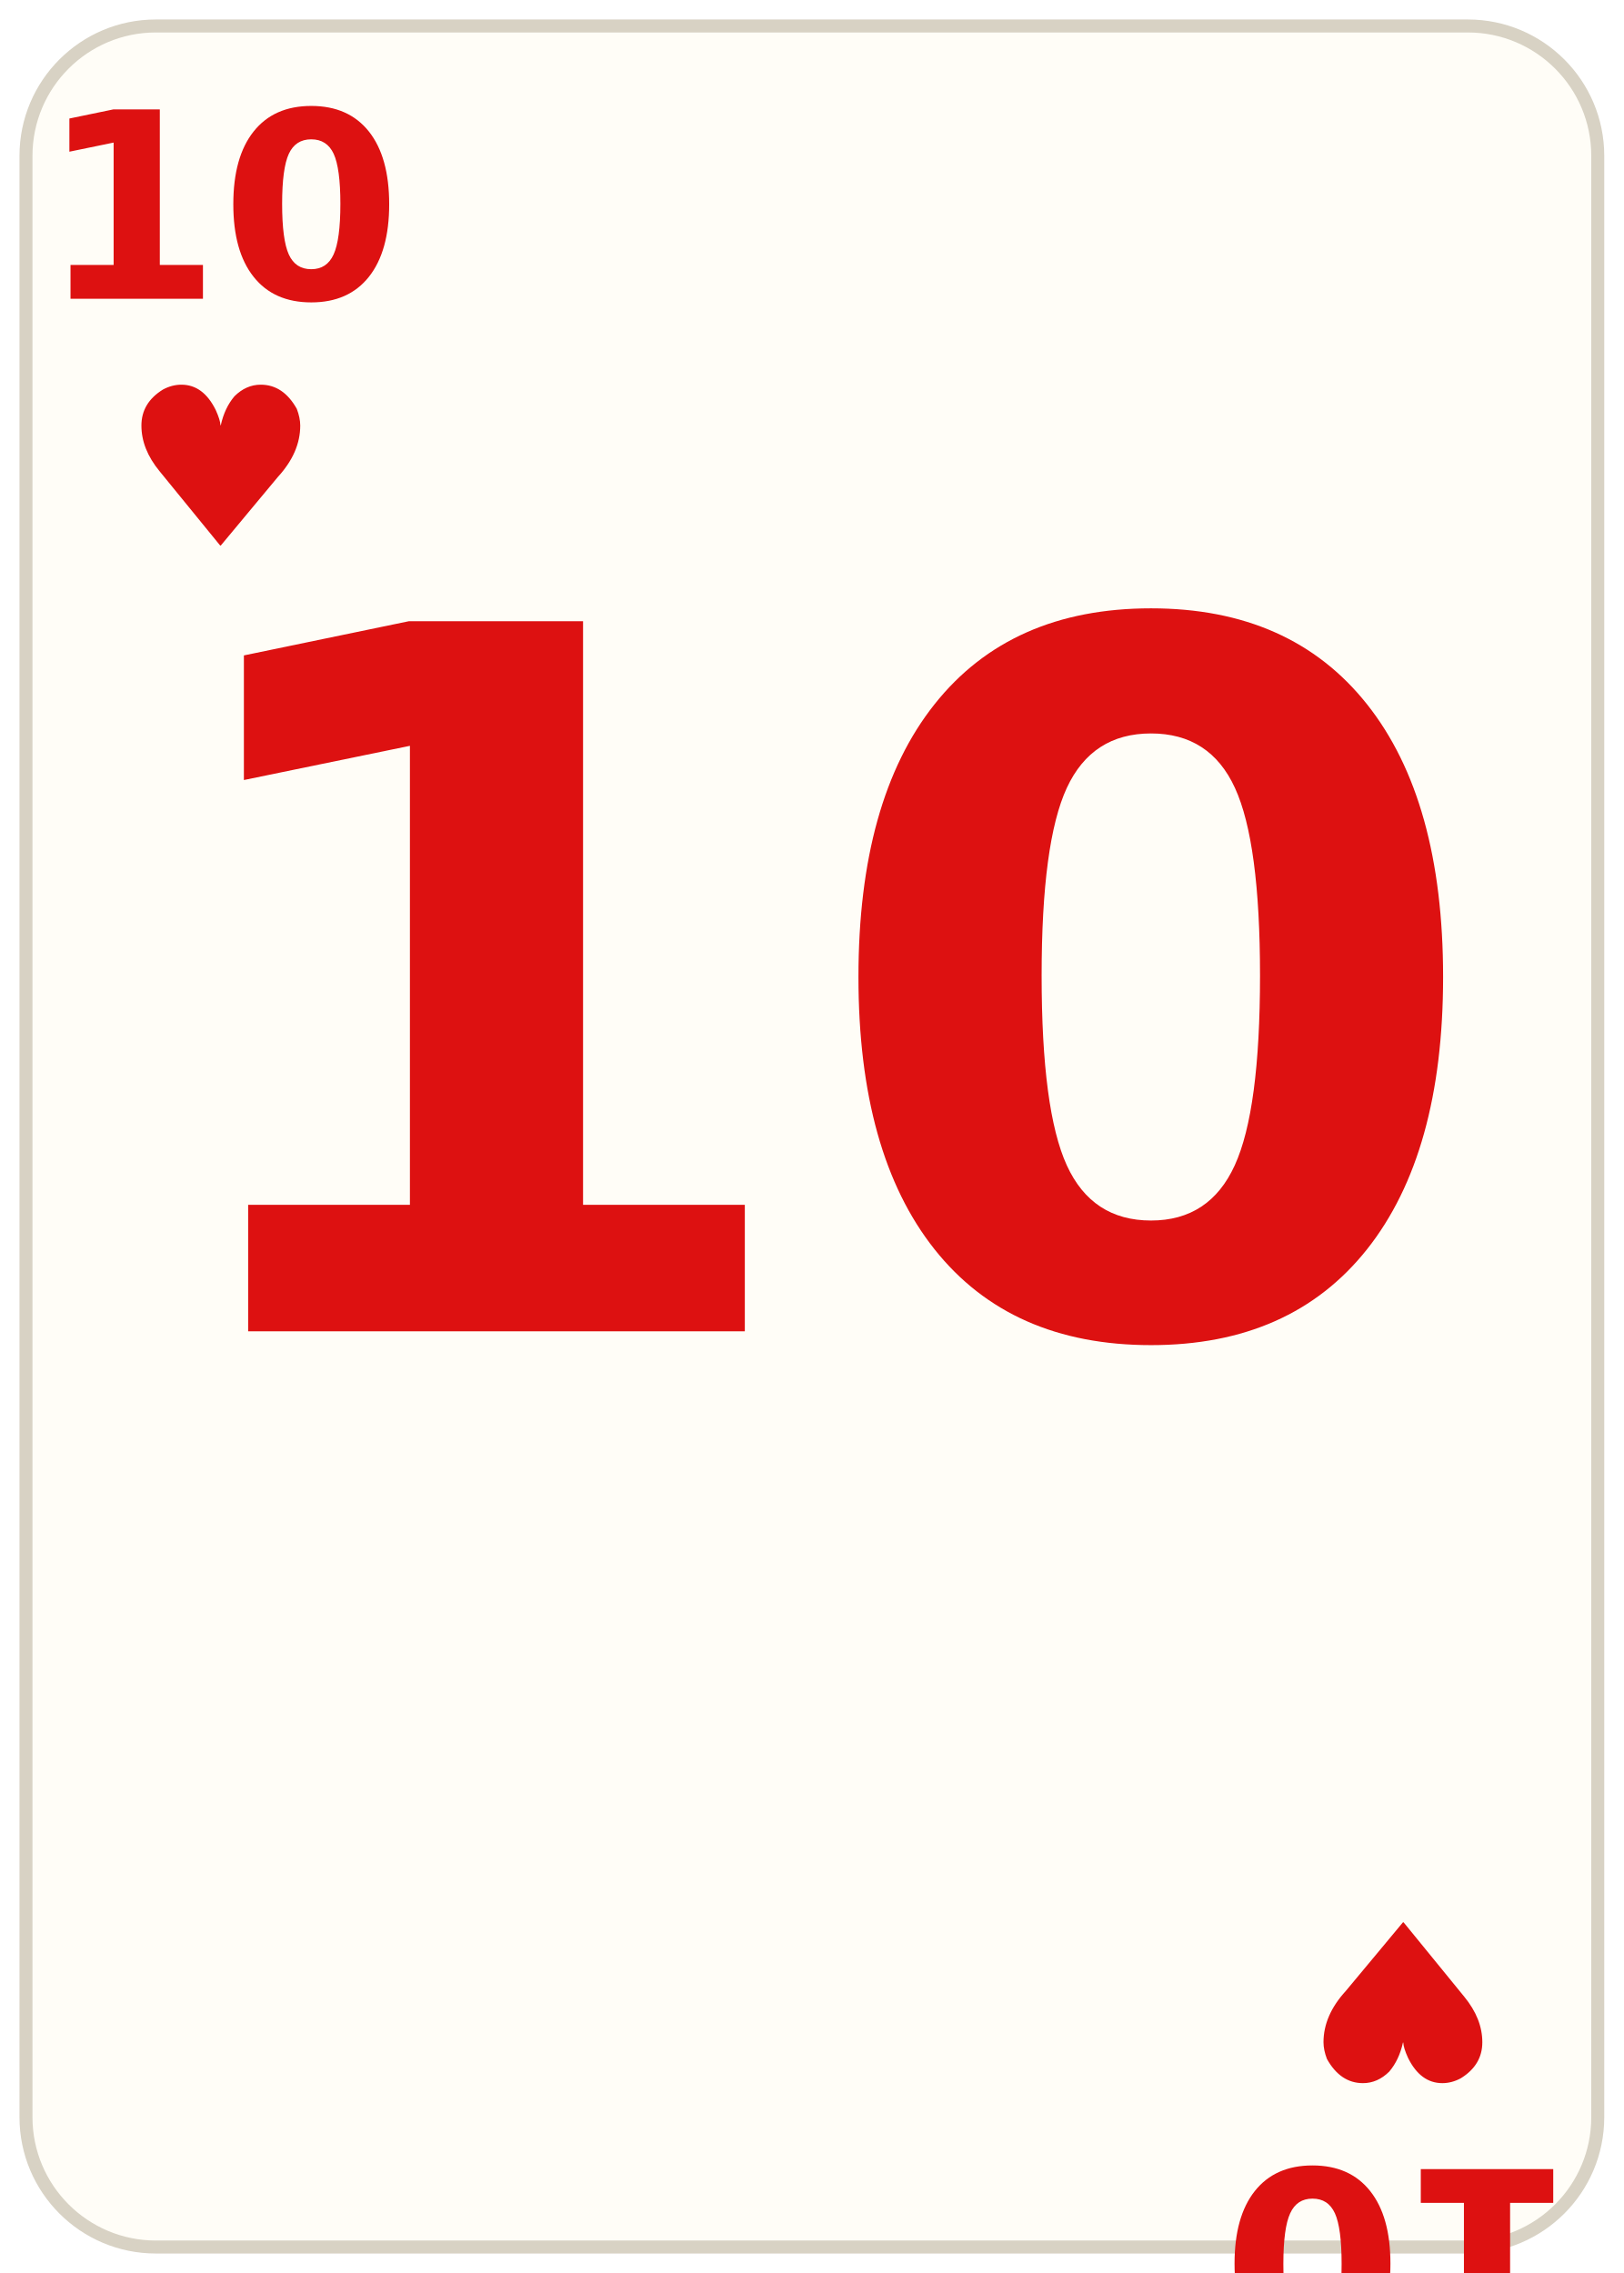
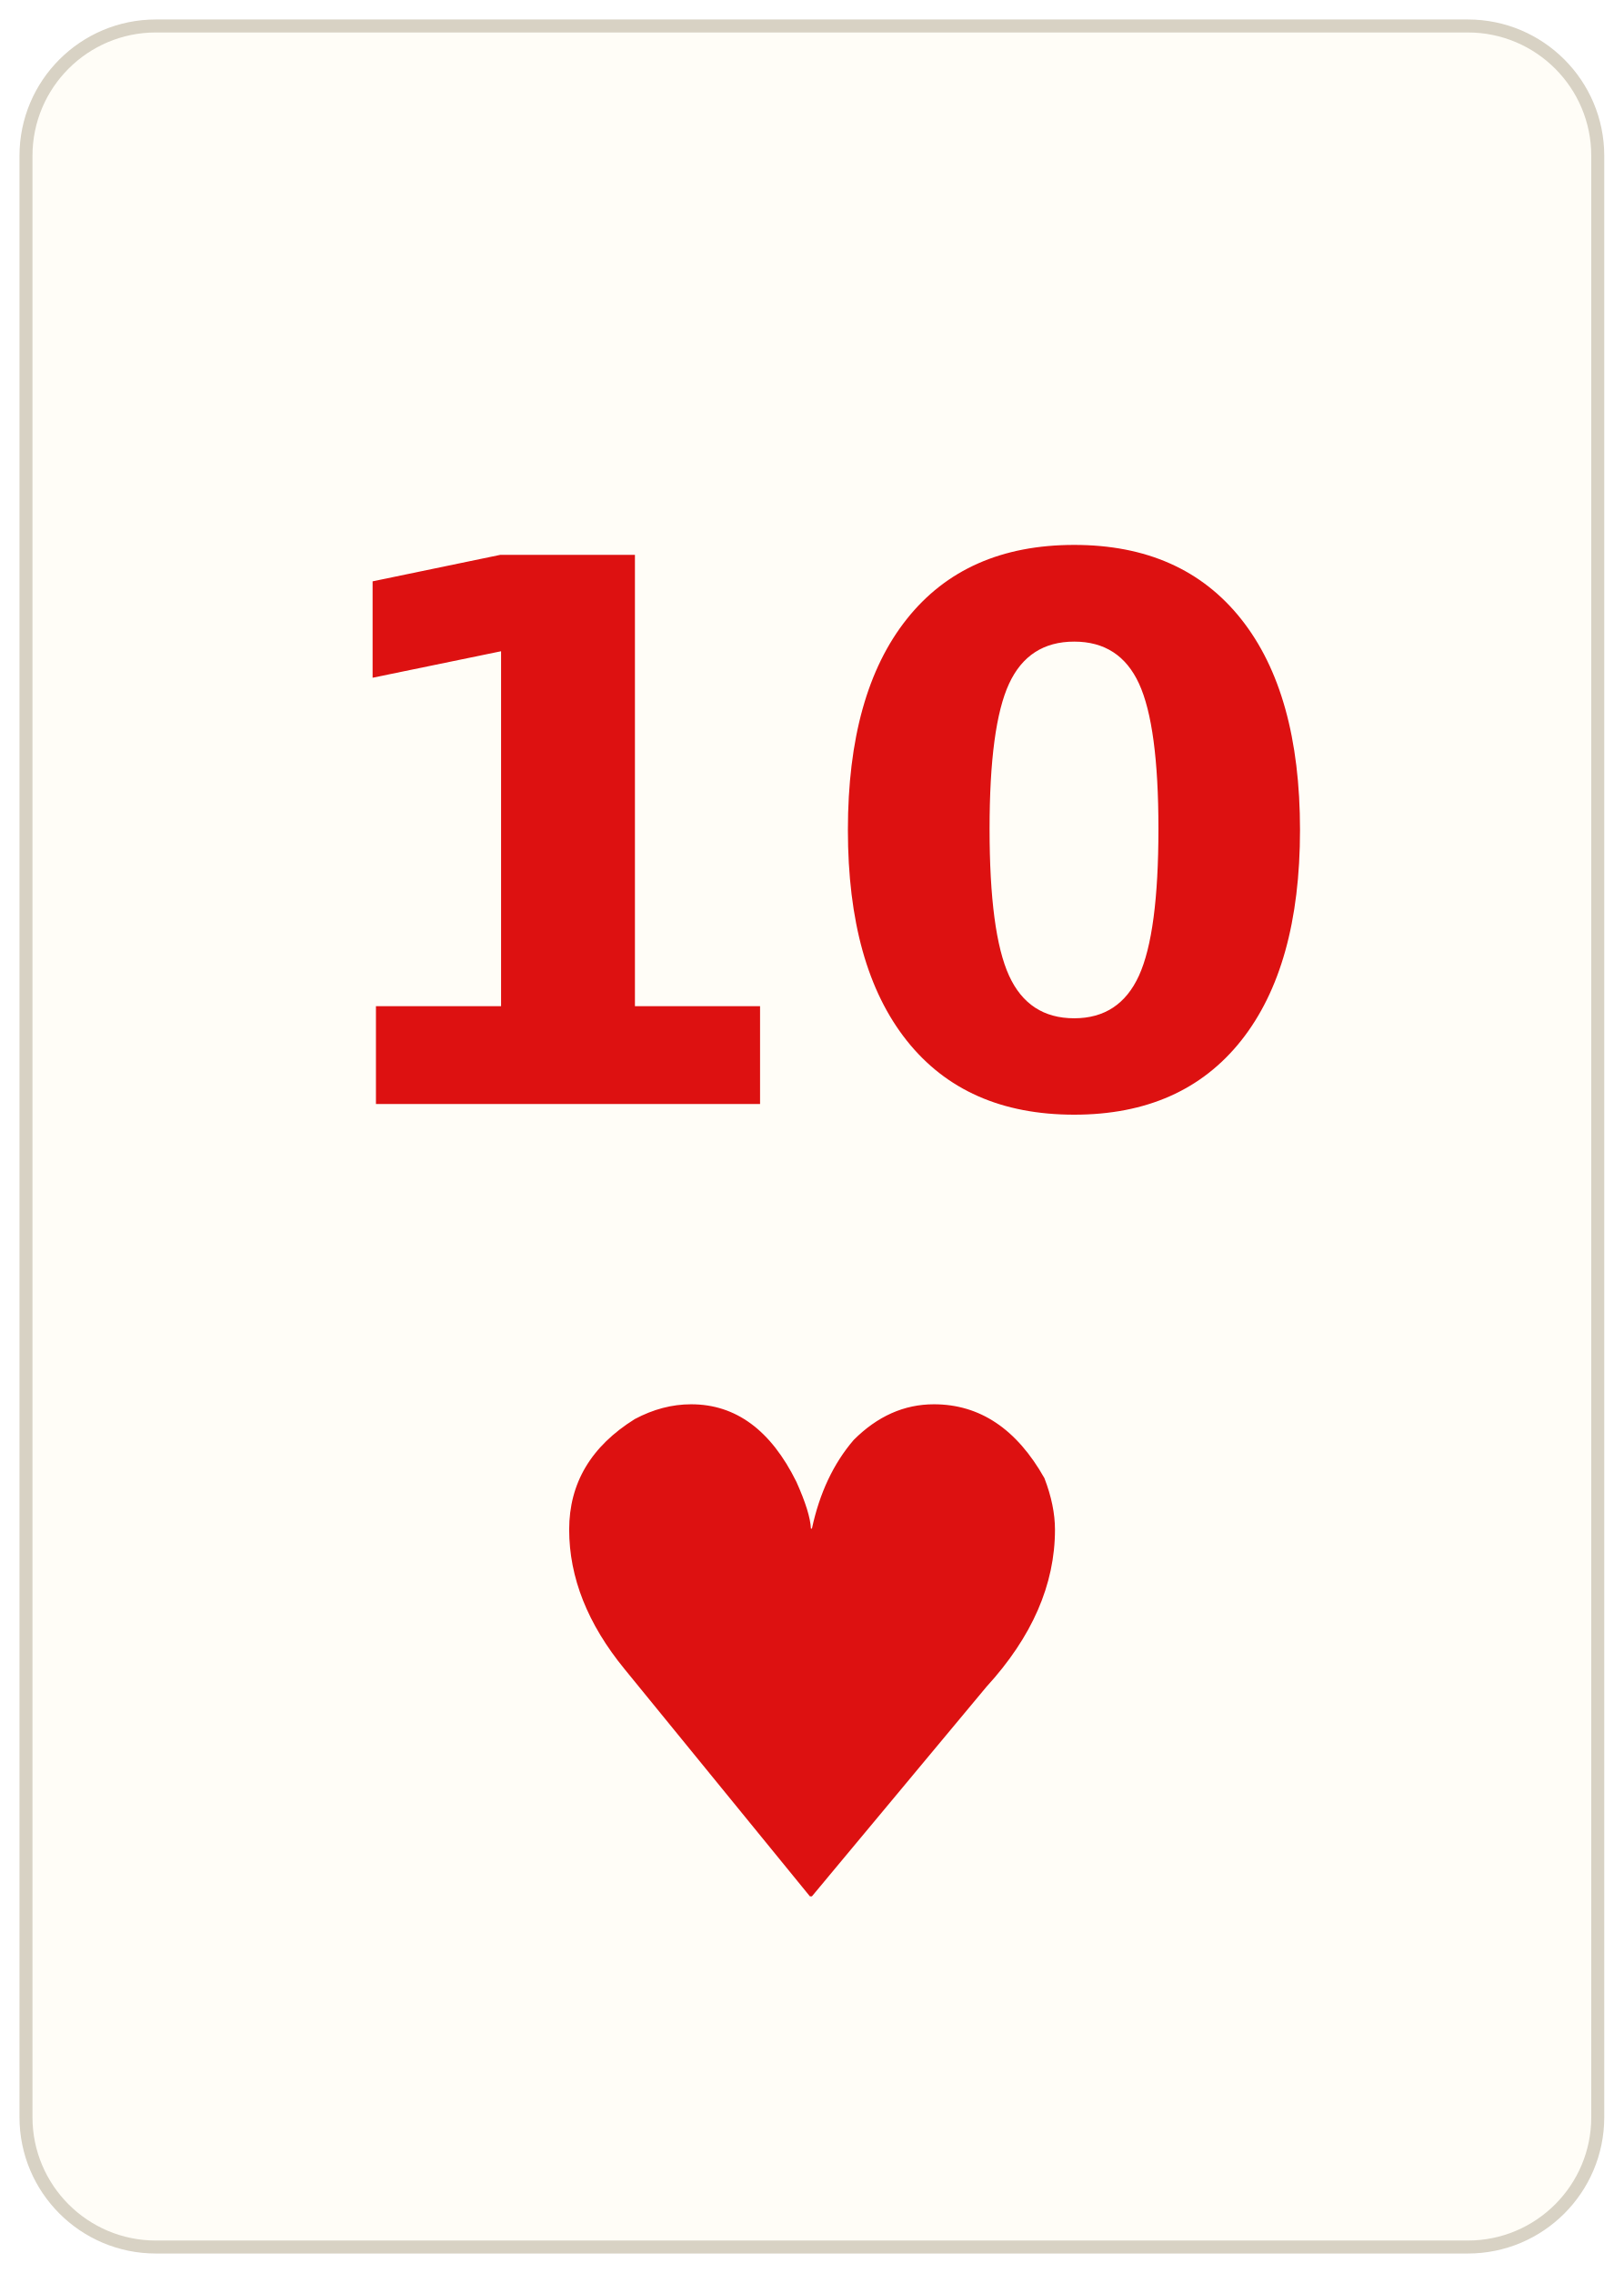
<svg xmlns="http://www.w3.org/2000/svg" viewBox="0 0 250 350" font-family="'DejaVu Sans','Arial Unicode MS','Segoe UI Symbol',sans-serif">
  <rect x="4" y="4" width="242" height="342" rx="20" ry="20" fill="#fffdf7" stroke="#d8d2c4" stroke-width="2" />
  <g fill="#d11" text-anchor="middle">
-     <text x="34" y="46" font-size="40" font-weight="700">10</text>
-     <text x="34" y="84" font-size="34">♥</text>
-     <g transform="rotate(180 216 312)">
-       <text x="216" y="290" font-size="40" font-weight="700">10</text>
-       <text x="216" y="328" font-size="34">♥</text>
-     </g>
-     <text x="125" y="205" font-size="150" font-weight="700">10</text>
+     <text x="125" y="170" font-size="116" font-weight="700">10</text>
+     <text x="125" y="292" font-size="104">♥</text>
  </g>
</svg>
